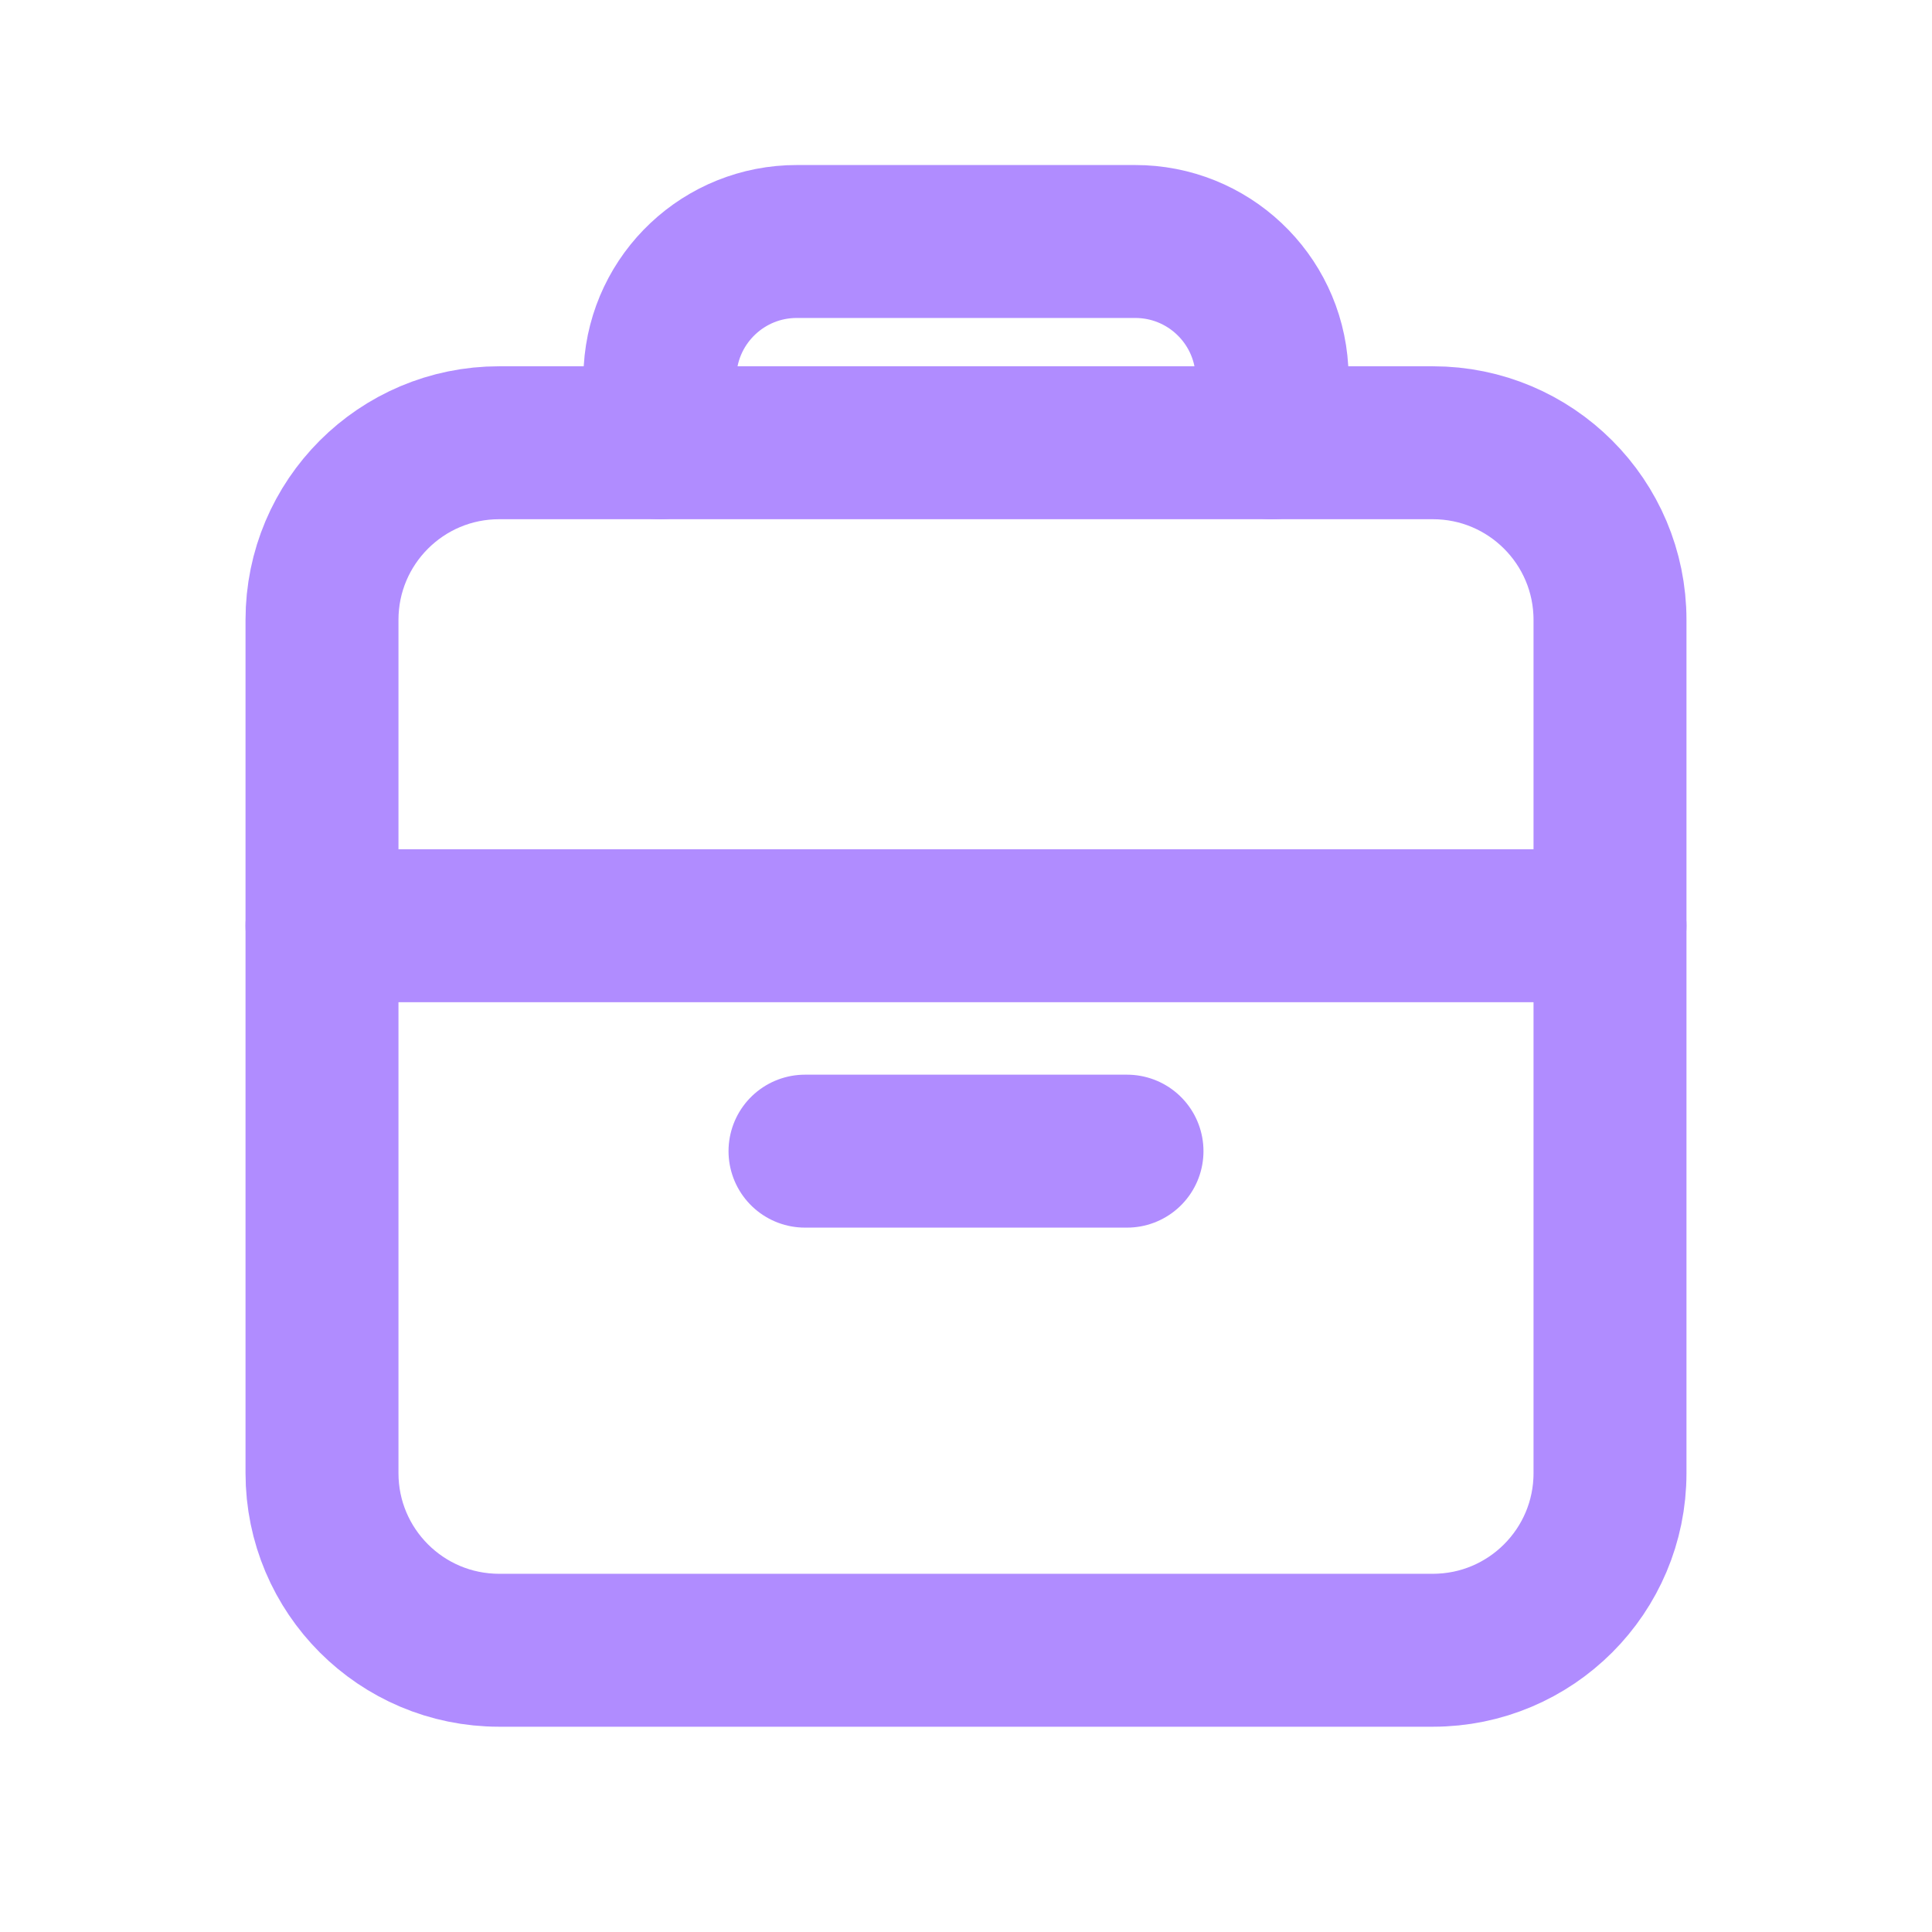
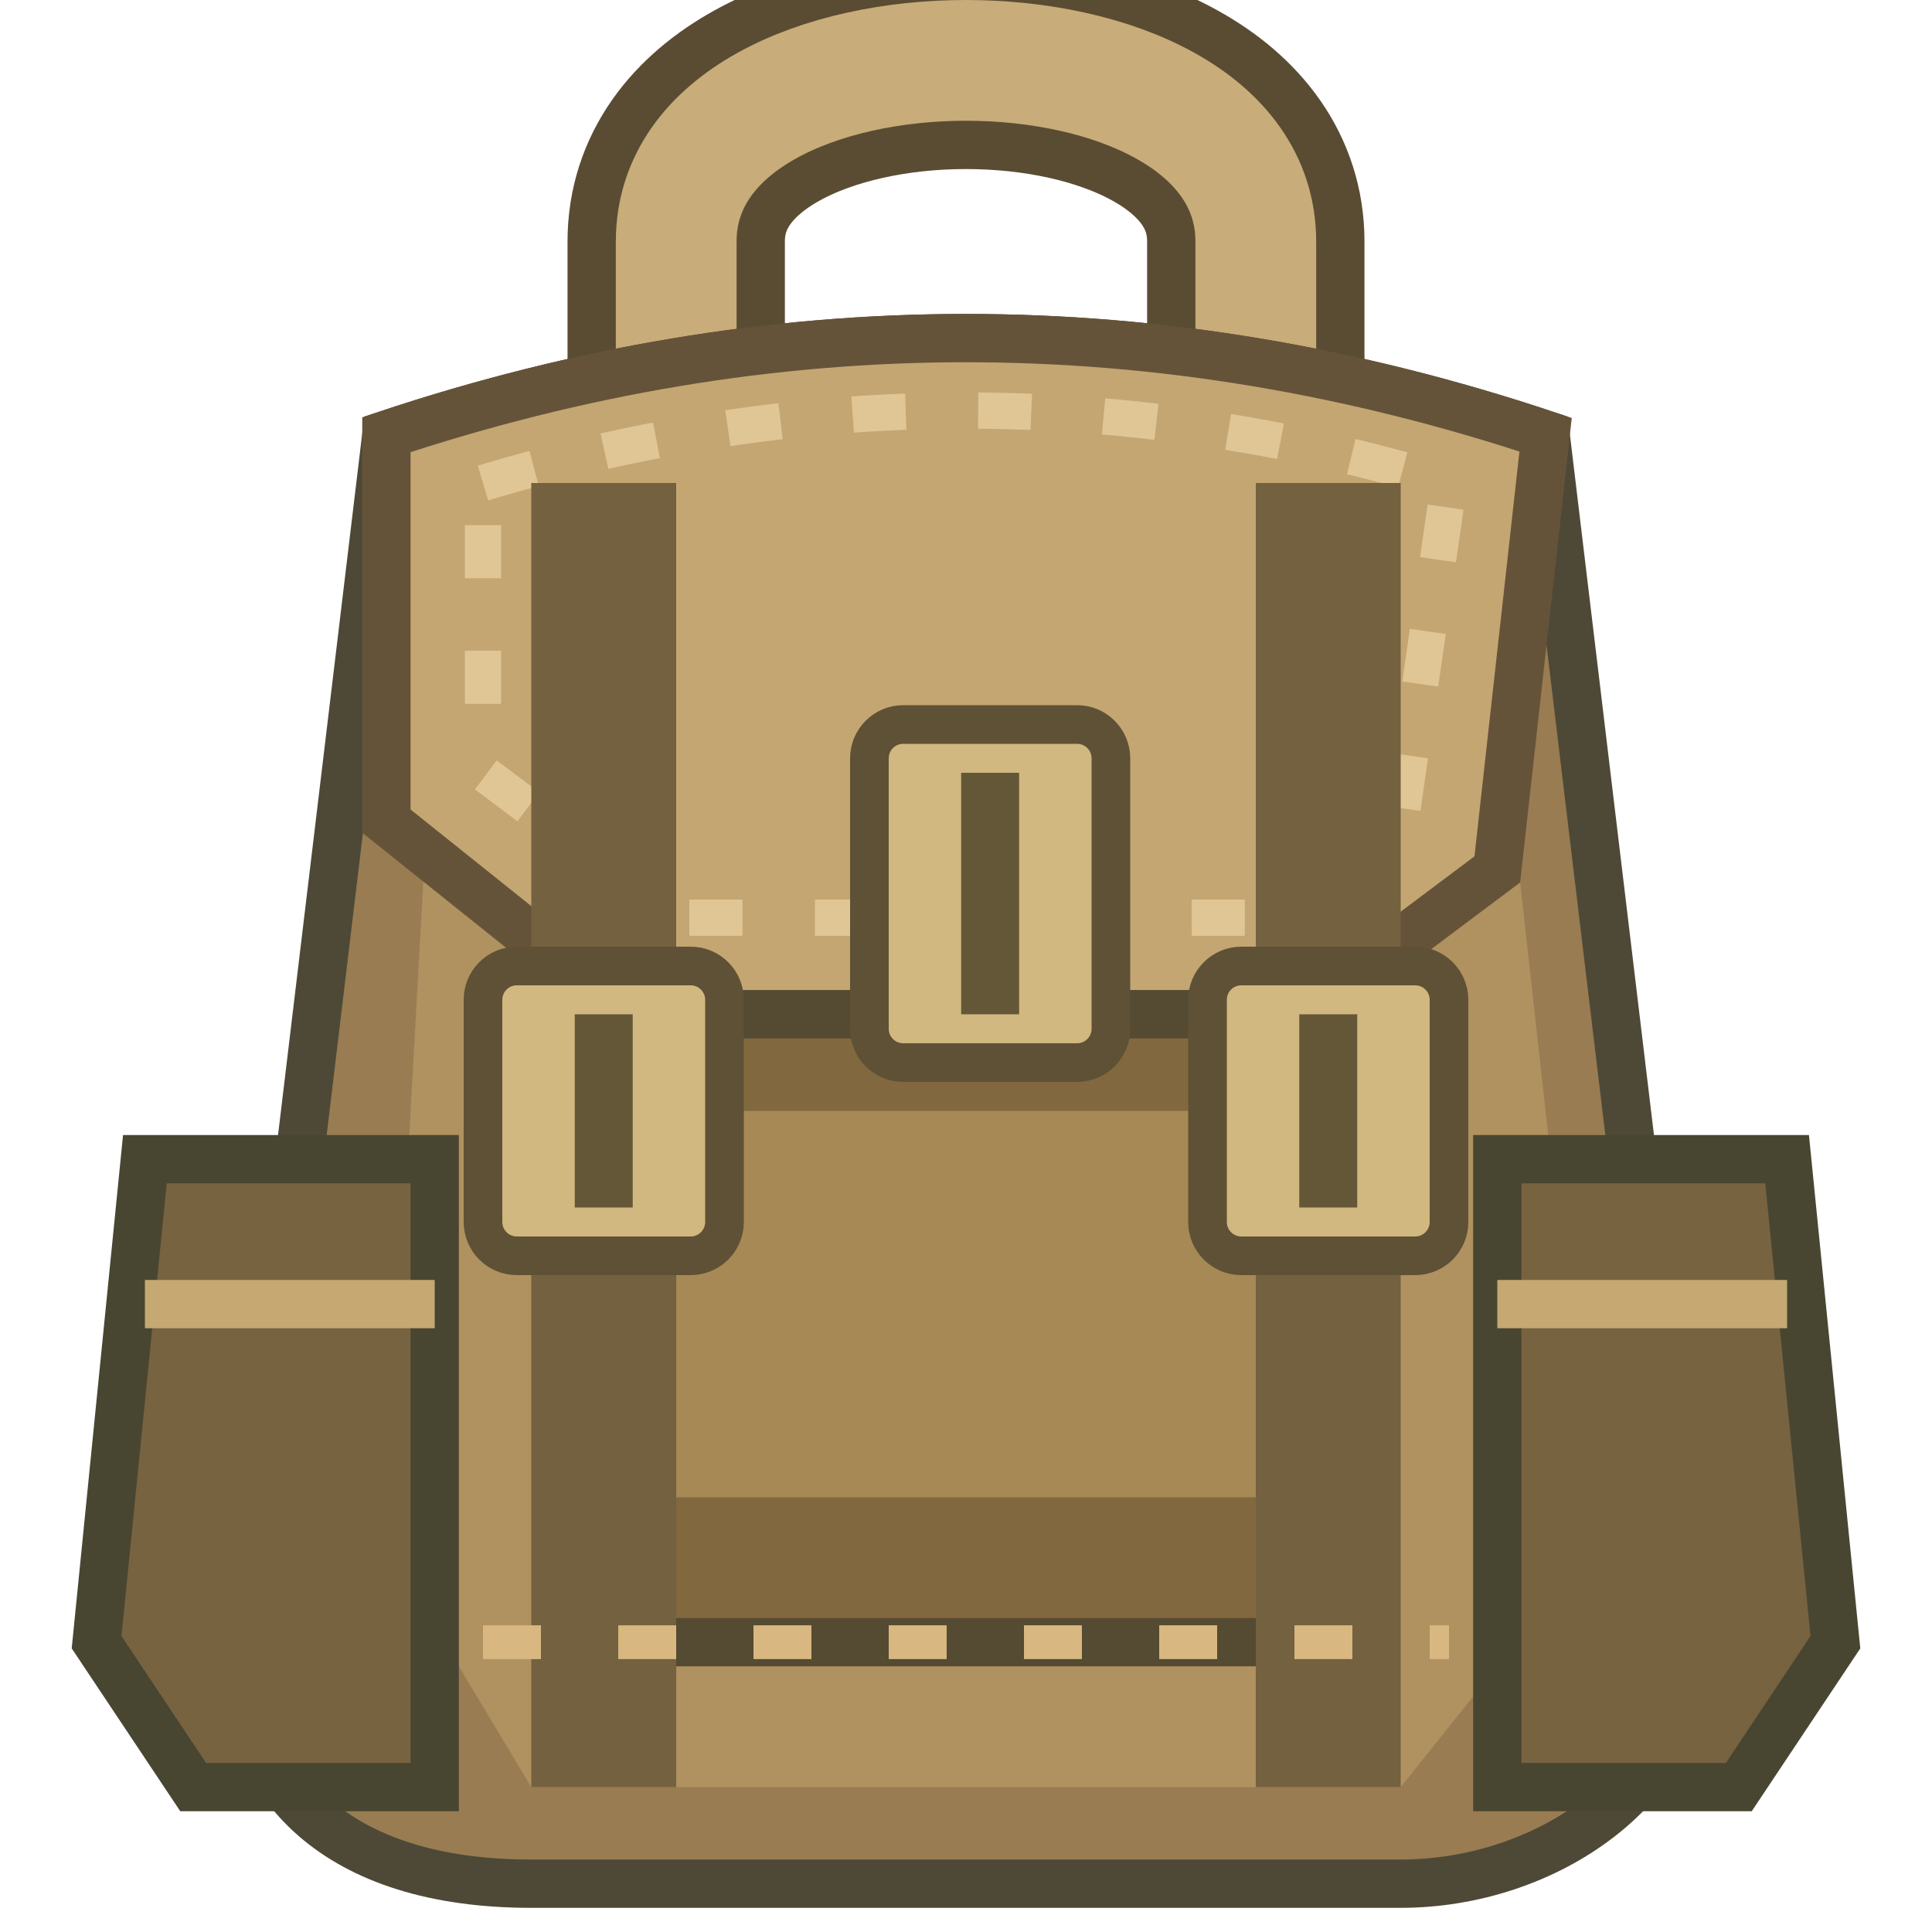
- <svg xmlns="http://www.w3.org/2000/svg" viewBox="0 0 24 24" fill="none" stroke="#b08cff" stroke-width="1.9" stroke-linecap="round" stroke-linejoin="round">
-   <rect x="4" y="5.5" width="16" height="15" rx="2.2" />
-   <path d="M8.2 5.5V4.6A1.7 1.7 0 0 1 9.9 3h4.2a1.7 1.7 0 0 1 1.7 1.6v.9" />
-   <path d="M4 11.5h16" />
-   <path d="M10 14.3h4" />
+ <svg xmlns="http://www.w3.org/2000/svg" viewBox="0 0 40 40">
+   <path d="M14 8V5c0-5 12-5 12 0v3" fill="none" stroke="#5a4c33" stroke-width="4.5" />
+   <path d="M14 8V5c0-5 12-5 12 0v3" fill="none" stroke="#c8ac79" stroke-width="2.5" />
+   <path d="M8 9Q20 5 32 9l3 25c0 3-3 5-6 5H11c-4 0-6-2-6-5z" fill="#997c52" stroke="#4e4936" stroke-width="1" />
+   <path d="M9 14h22l2 18-4 5H11l-3-5z" fill="#b09160" />
+   <path d="M3 24h6v13H4l-2-3zM31 24h6l1 10-2 3h-5z" fill="#786341" stroke="#484631" />
+   <path d="M3 27h6m22 0h6" stroke="#c6a873" stroke-width="1" />
+   <path d="M8 9Q20 5 32 9l-1 9-4 3H13l-5-4z" fill="#c4a673" stroke="#655339" />
+   <path d="M10 10q10-3 20 0l-1 7-3 2H14l-4-3z" fill="none" stroke="#e1c695" stroke-width=".75" stroke-dasharray="1.1 1.5" />
+   <path d="M13 21h14v13H13z" fill="#82683f" stroke="#554a32" />
+   <path d="M14 23h12v8H14z" fill="#a78955" />
+   <path d="M11 10h3v27h-3zm15 0h3v27h-3z" fill="#736140" />
+   <g fill="#d1b780" stroke="#5e5135" stroke-width=".8">
+     <rect x="10" y="20" width="5" height="6" rx=".7" />
+     <rect x="25" y="20" width="5" height="6" rx=".7" />
+     <rect x="18" y="15" width="5" height="7" rx=".7" />
+   </g>
+   <path d="M12.5 21v4m15-4v4m-7-9v5" stroke="#645738" stroke-width="1.2" />
+   <path d="M10 34h20" stroke="#d8b780" stroke-width=".7" stroke-dasharray="1.2 1.6" />
</svg>
